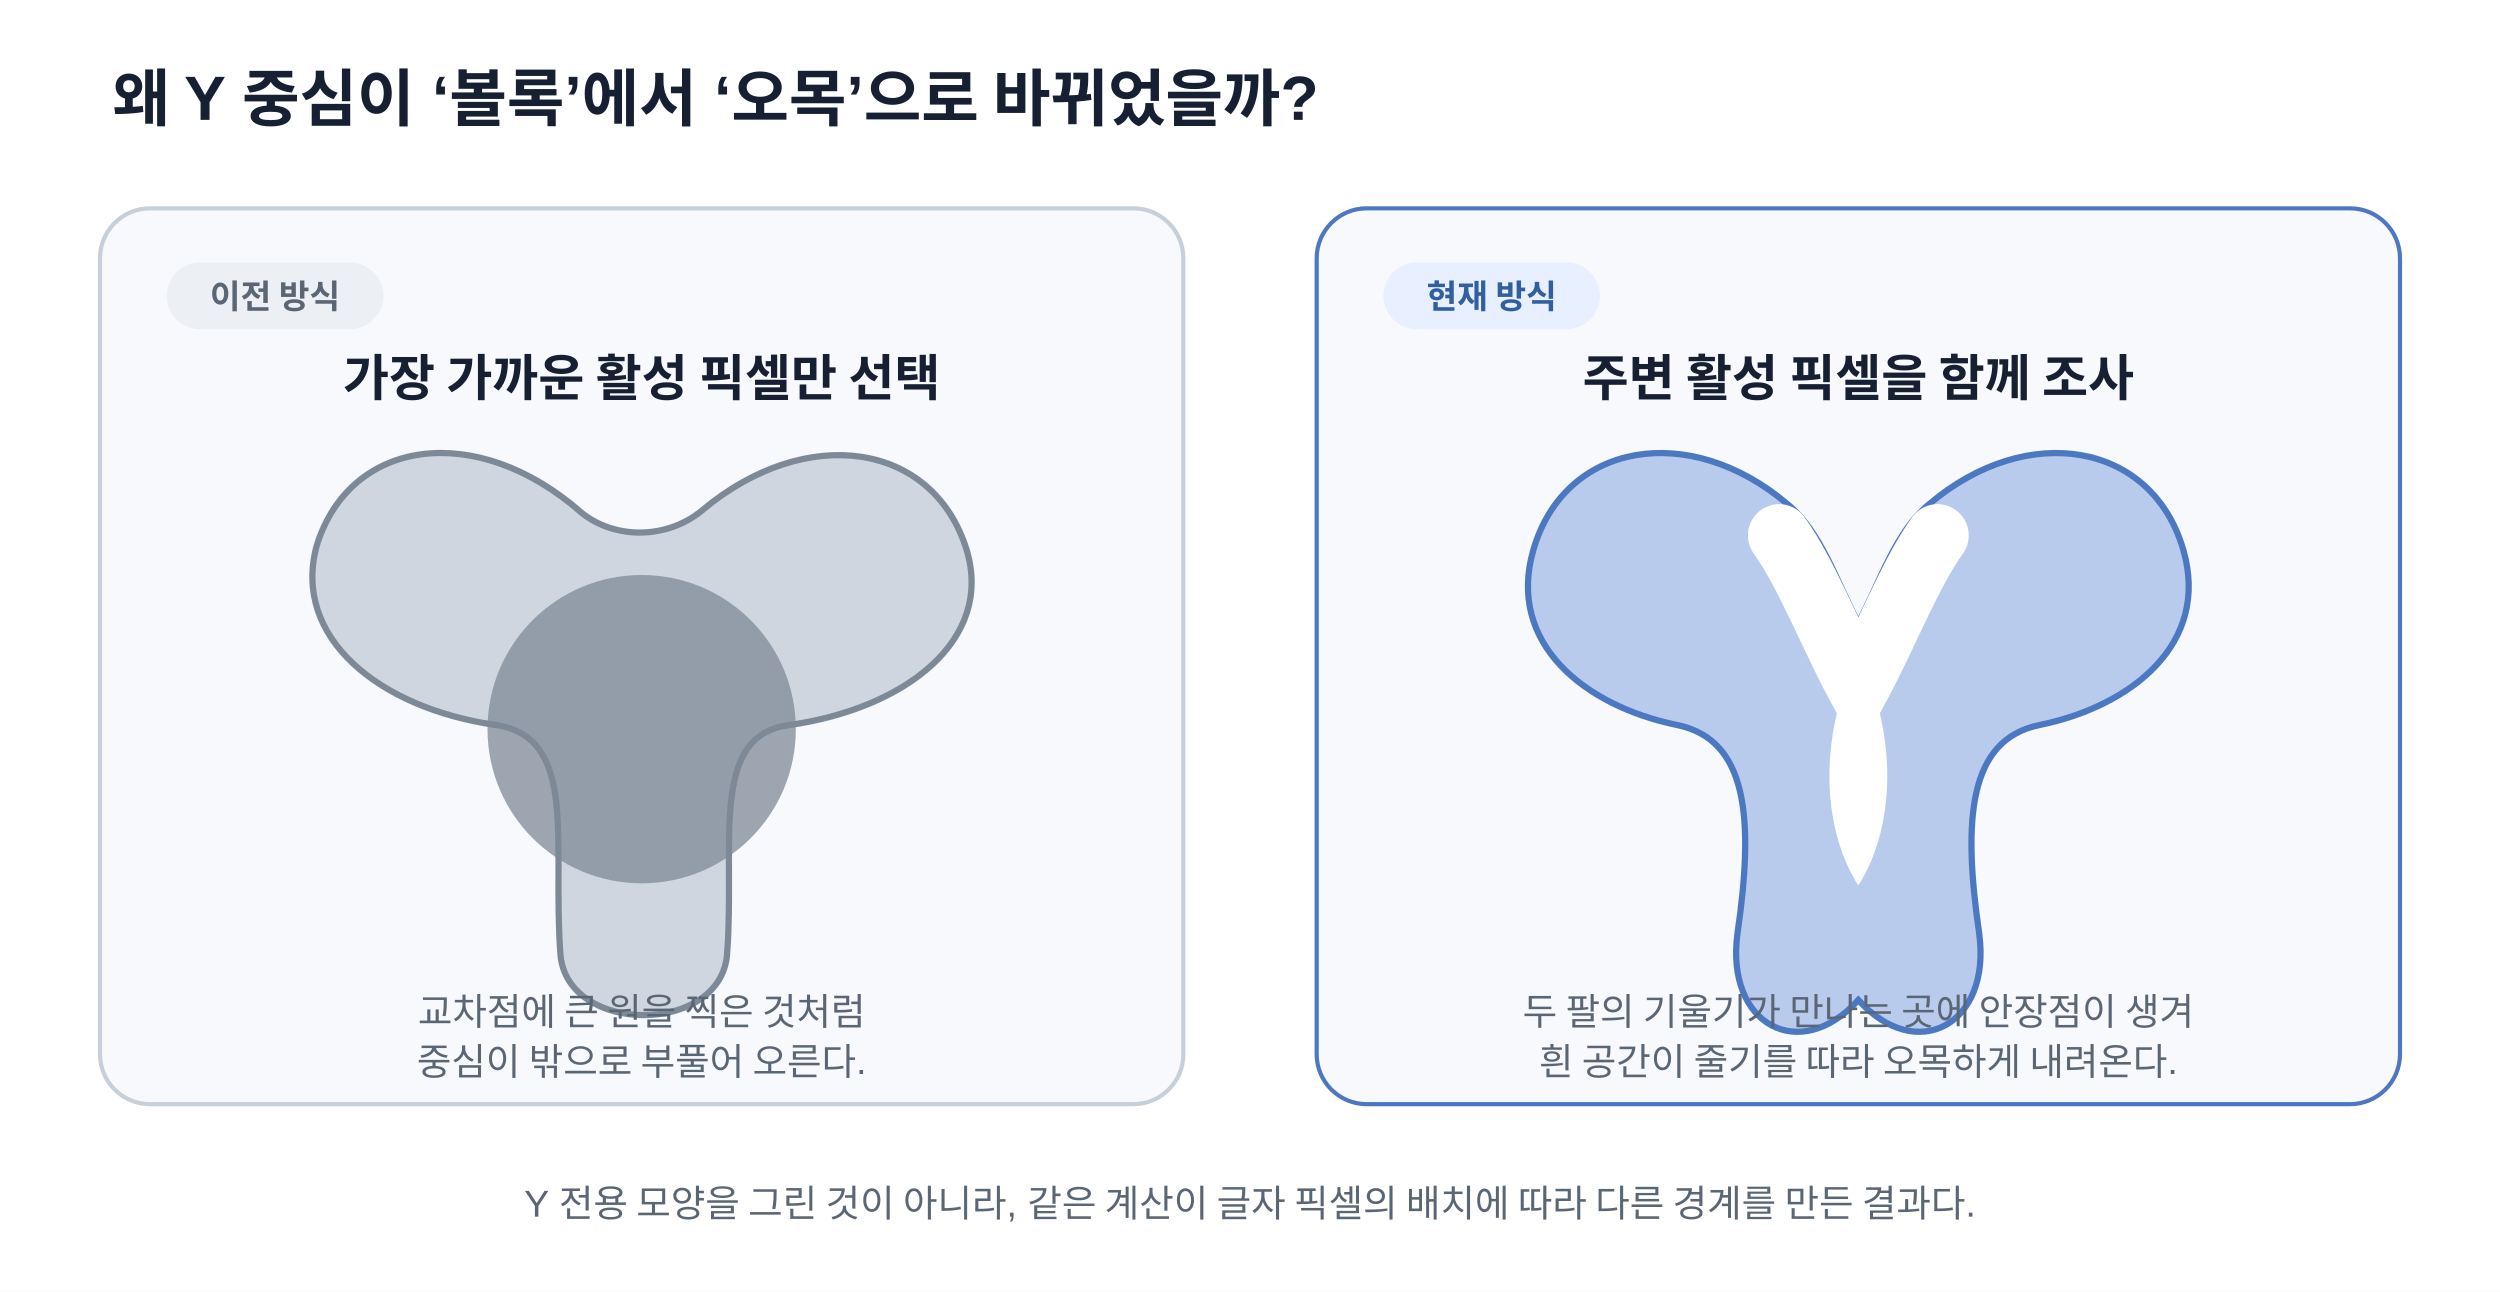
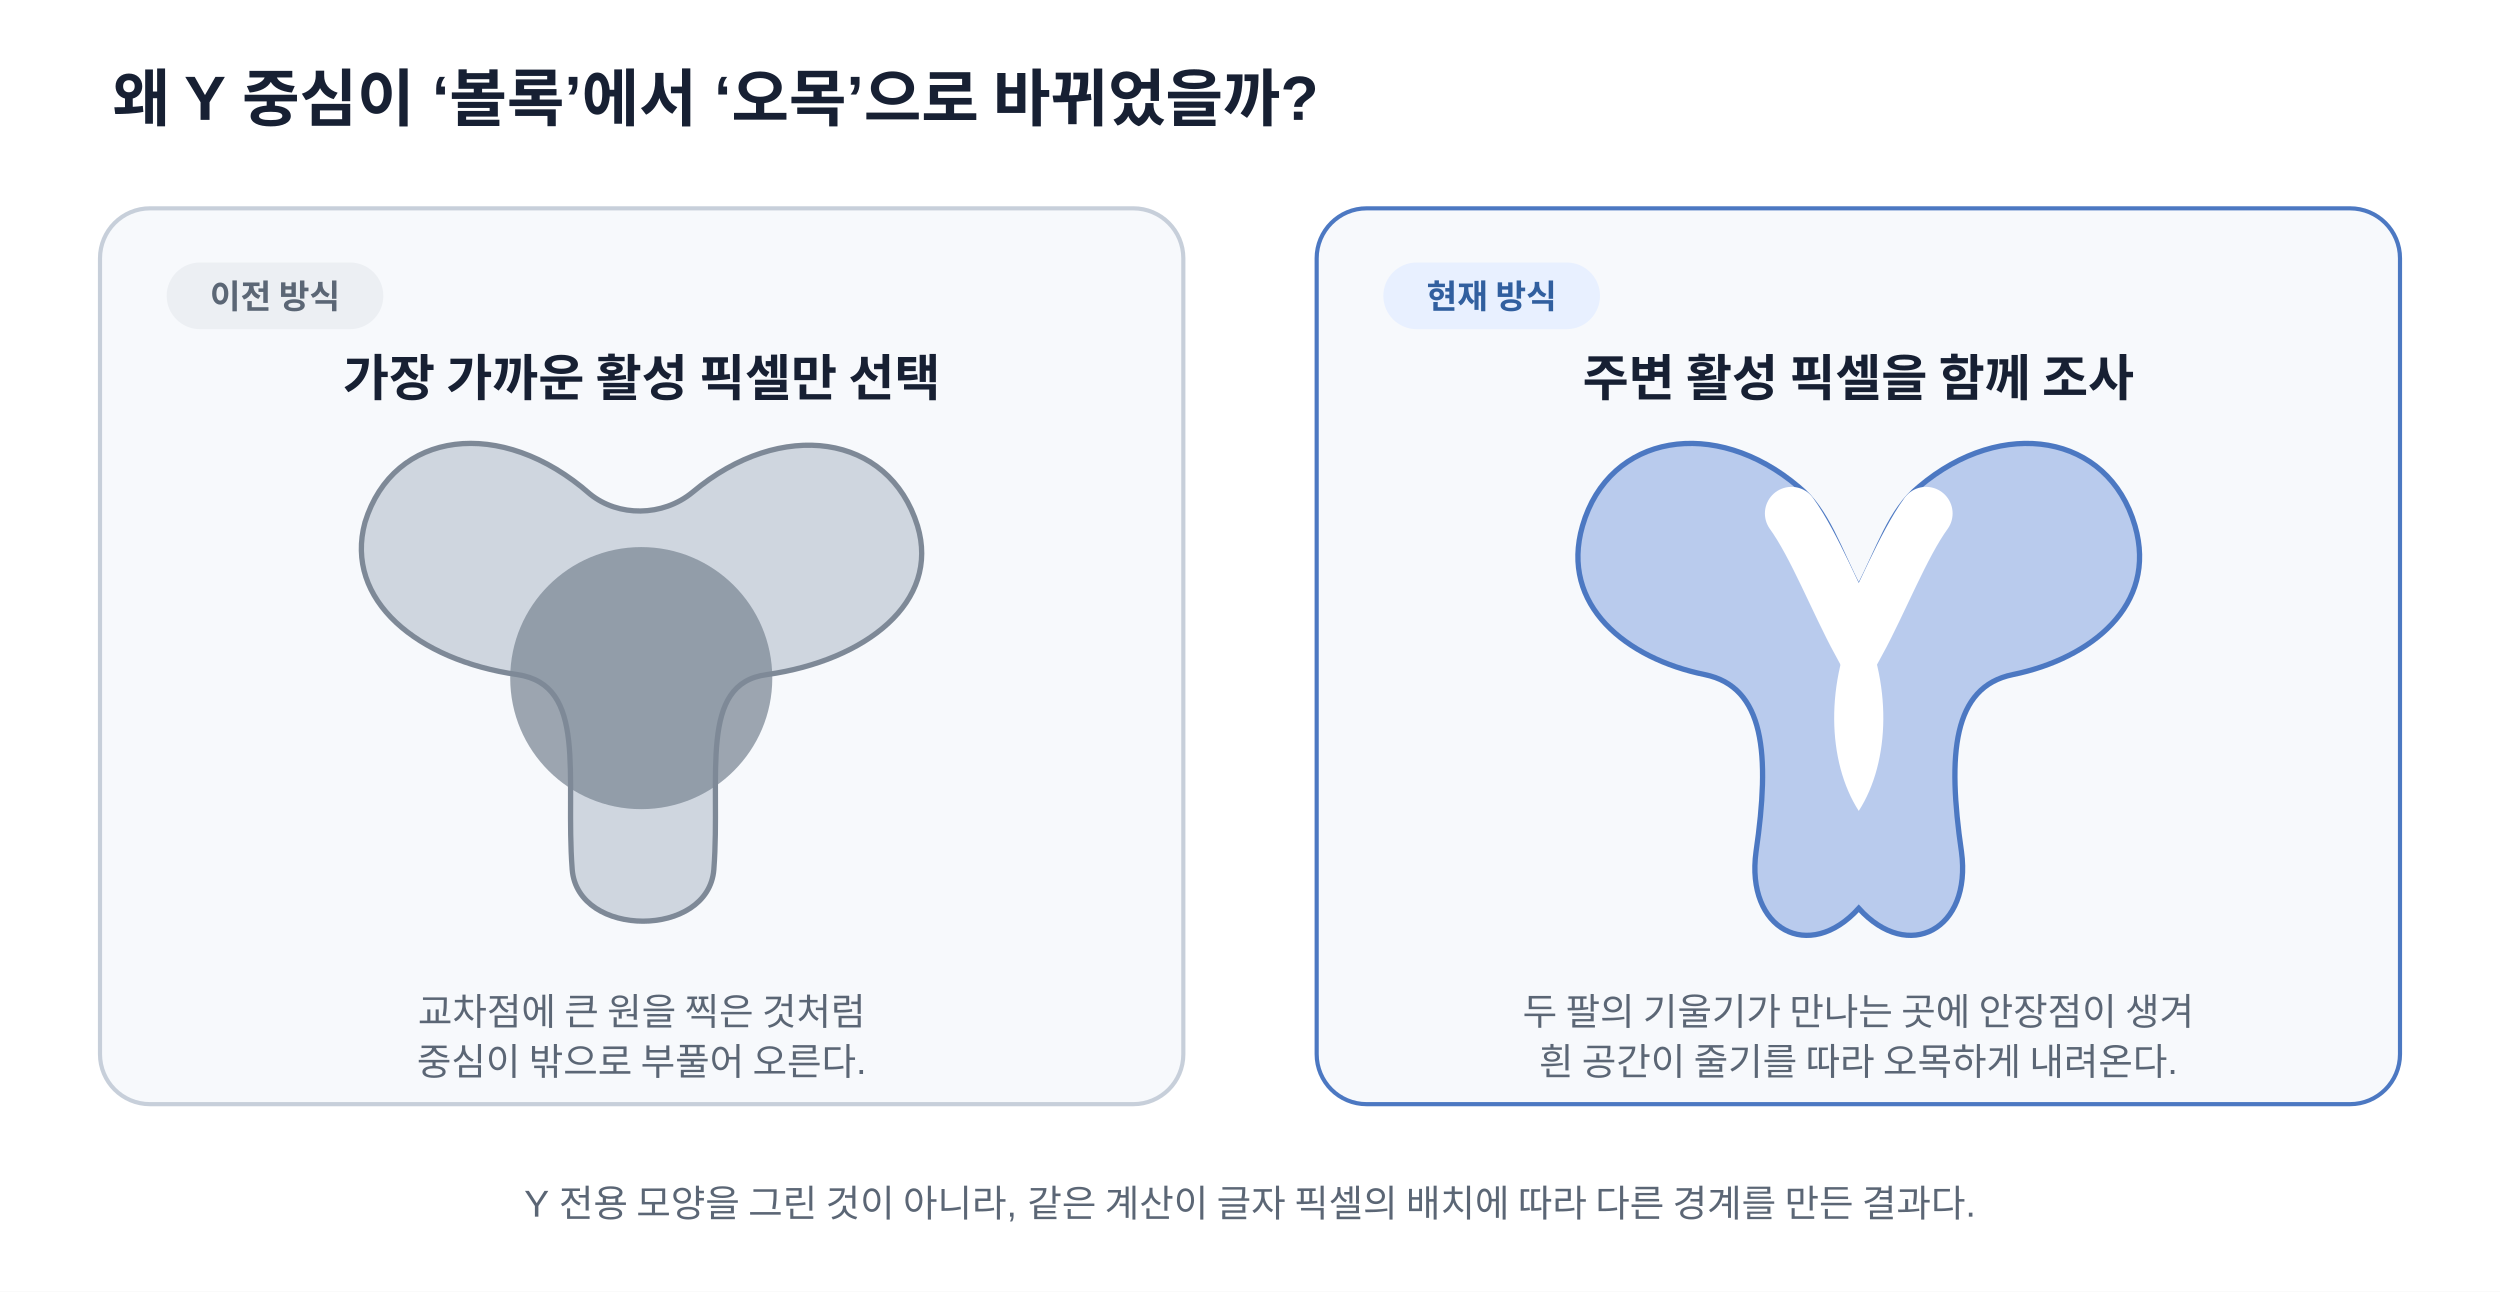
<svg xmlns="http://www.w3.org/2000/svg" width="1200" height="620" viewBox="0 0 1200 620" role="img" aria-labelledby="title desc">
  <defs>
    <style>
      .title { font: 700 30px Arial, 'Apple SD Gothic Neo', sans-serif; fill: #172033; }
      .head { font: 700 24px Arial, 'Apple SD Gothic Neo', sans-serif; fill: #172033; text-anchor: middle; }
      .body { font: 400 18px Arial, 'Apple SD Gothic Neo', sans-serif; fill: #5b6675; text-anchor: middle; }
      .tag { font: 700 16px Arial, 'Apple SD Gothic Neo', sans-serif; text-anchor: middle; }
    </style>
  </defs>
  <rect width="1200" height="620" fill="#ffffff" />
  <text class="title" x="54" y="58">왜 Y 중심이 ‘볼록’에서 ‘오목’으로 바뀌었을까?</text>
  <rect x="48" y="100" width="520" height="430" rx="24" fill="#f7f9fc" stroke="#c7cfda" stroke-width="2" />
  <rect x="80" y="126" width="104" height="32" rx="16" fill="#eceff3" />
  <text class="tag" x="132" y="148" fill="#5b6675">이전 방식</text>
  <text class="head" x="308" y="190">가장 가까운 활성 픽셀만 선택</text>
-   <path d="M182 252 L308 355 L434 252 M308 355 L308 468" fill="none" stroke="#9aa4b2" stroke-width="14" stroke-linecap="round" stroke-linejoin="round" />
-   <path d="M152 262 C168 210 229 202 279 246 C295 259 320 259 337 245 C387 203 448 212 464 264 C477 307 435 340 379 348 C340 353 353 405 349 458 C346 497 272 497 269 458 C265 405 278 354 238 348 C182 340 140 306 152 262Z" fill="#cfd6df" stroke="#7e8997" stroke-width="3" />
-   <circle cx="308" cy="350" r="74" fill="#7e8997" fill-opacity=".75" />
+   <g transform="translate(46 28) scale(.85)">
+     <path d="M182 252 L308 355 L434 252 M308 355 L308 468" fill="none" stroke="#9aa4b2" stroke-width="14" stroke-linecap="round" stroke-linejoin="round" />
+     <path d="M152 262 C168 210 229 202 279 246 C295 259 320 259 337 245 C387 203 448 212 464 264 C477 307 435 340 379 348 C340 353 353 405 349 458 C346 497 272 497 269 458 C265 405 278 354 238 348 C182 340 140 306 152 262Z" fill="#cfd6df" stroke="#7e8997" stroke-width="3" />
+     <circle cx="308" cy="350" r="74" fill="#7e8997" fill-opacity=".75" />
+   </g>
  <text class="body" x="308" y="492">교차점에 큰 원을 찍은 것처럼</text>
  <text class="body" x="308" y="516">중심이 밖으로 부풀어 오른다.</text>
  <rect x="632" y="100" width="520" height="430" rx="24" fill="#f7f9fc" stroke="#4c78c2" stroke-width="2" />
  <rect x="664" y="126" width="104" height="32" rx="16" fill="#e8f0ff" />
  <text class="tag" x="716" y="148" fill="#315f9f">현재 방식</text>
  <text class="head" x="892" y="190">주변 활성 픽셀을 함께 조사</text>
-   <path d="M766 252 L892 355 L1018 252 M892 355 L892 468" fill="none" stroke="#9aa4b2" stroke-width="14" stroke-linecap="round" stroke-linejoin="round" />
-   <path d="M736 264 C751 212 811 202 858 242 C874 255 881 278 892 299 C903 278 910 255 926 242 C973 202 1033 212 1048 264 C1061 309 1023 339 979 348 C945 355 942 393 950 448 C956 492 920 511 892 480 C864 511 828 492 834 448 C842 393 839 355 805 348 C761 339 723 309 736 264Z" fill="#b9cbed" stroke="#4c78c2" stroke-width="3" />
-   <path d="M854 257 C867 275 879 306 892 330 C905 306 917 275 930 257" fill="none" stroke="#ffffff" stroke-width="30" stroke-linecap="round" />
-   <path d="M892 314 C873 352 874 397 892 425 C910 397 911 352 892 314Z" fill="#ffffff" />
+   <g transform="translate(134 28) scale(.85)">
+     <path d="M766 252 L892 355 L1018 252 M892 355 L892 468" fill="none" stroke="#9aa4b2" stroke-width="14" stroke-linecap="round" stroke-linejoin="round" />
+     <path d="M736 264 C751 212 811 202 858 242 C874 255 881 278 892 299 C903 278 910 255 926 242 C973 202 1033 212 1048 264 C1061 309 1023 339 979 348 C945 355 942 393 950 448 C956 492 920 511 892 480 C864 511 828 492 834 448 C842 393 839 355 805 348 C761 339 723 309 736 264Z" fill="#b9cbed" stroke="#4c78c2" stroke-width="3" />
+     <path d="M854 257 C867 275 879 306 892 330 C905 306 917 275 930 257" fill="none" stroke="#ffffff" stroke-width="30" stroke-linecap="round" />
+     <path d="M892 314 C873 352 874 397 892 425 C910 397 911 352 892 314Z" fill="#ffffff" />
+   </g>
  <text class="body" x="892" y="492">두 팔의 기울기가 만나는 곳에 안장점이 생겨</text>
  <text class="body" x="892" y="516">흰 공간이 줄기를 따라 오목하게 내려온다.</text>
  <text class="body" x="600" y="584">Y 전용 모양을 그린 것이 아니라, 같은 계산이 글자 픽셀의 배치에 따라 다른 경계를 만든 결과다.</text>
</svg>
